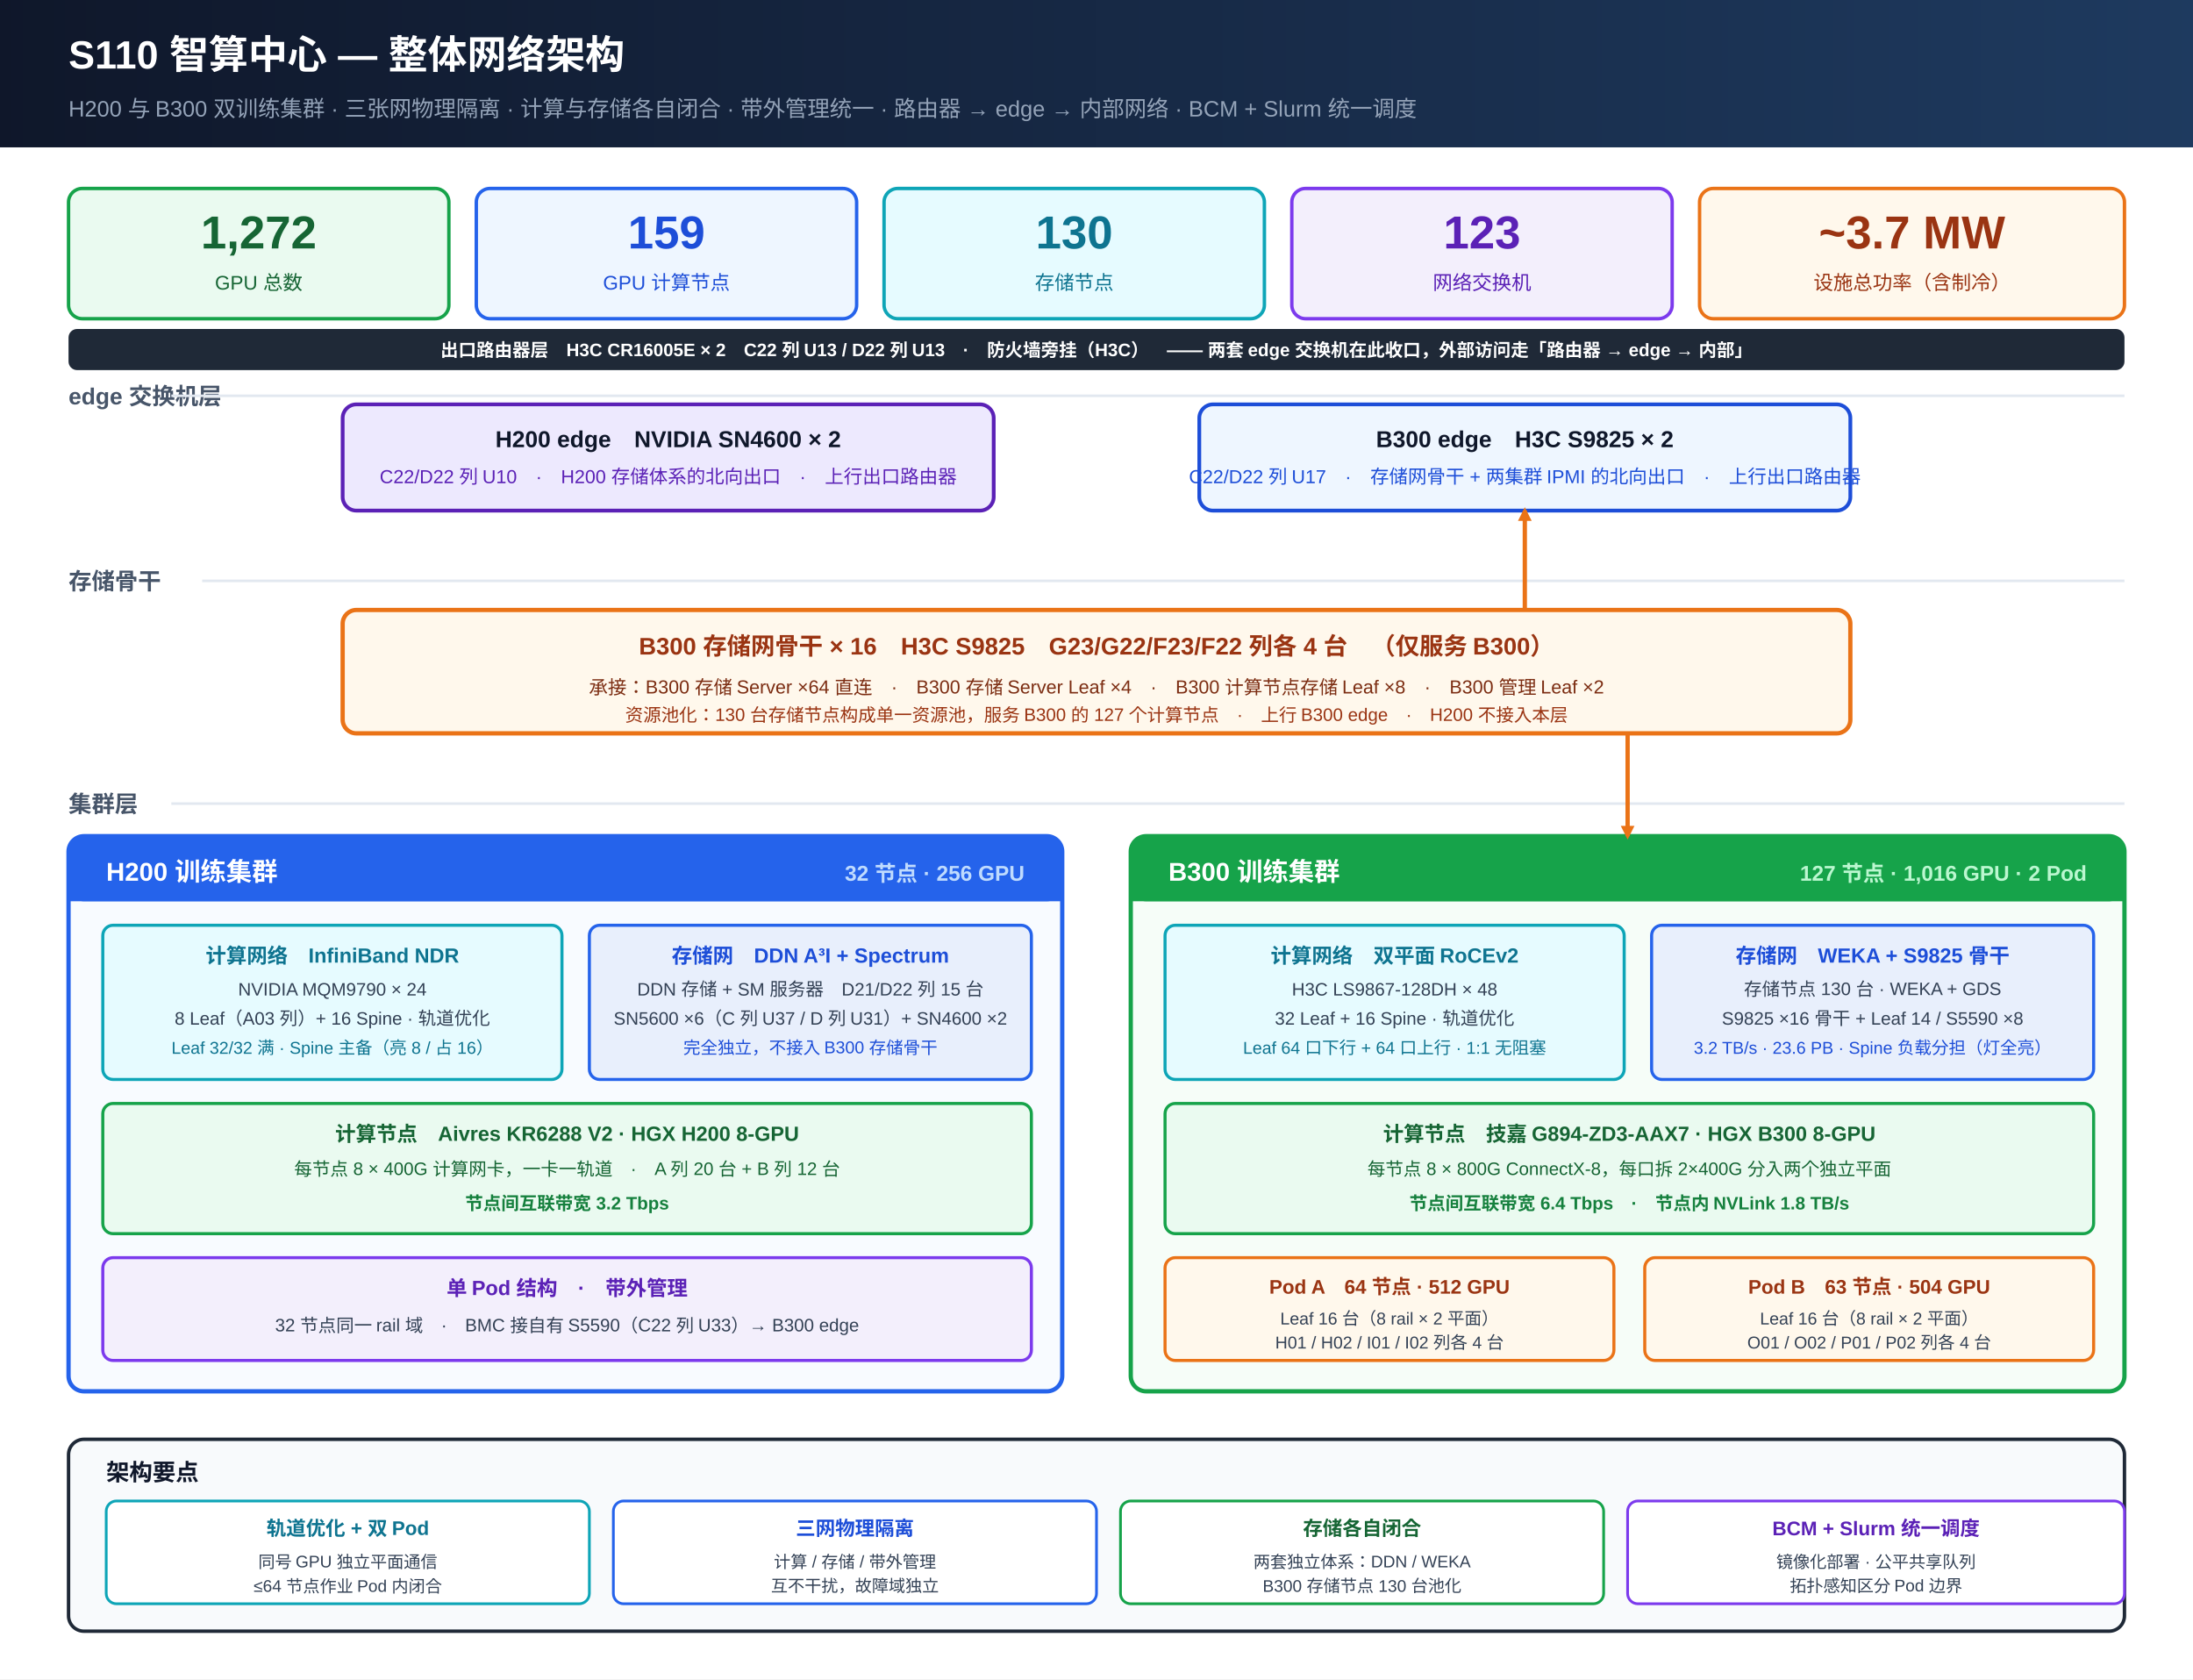
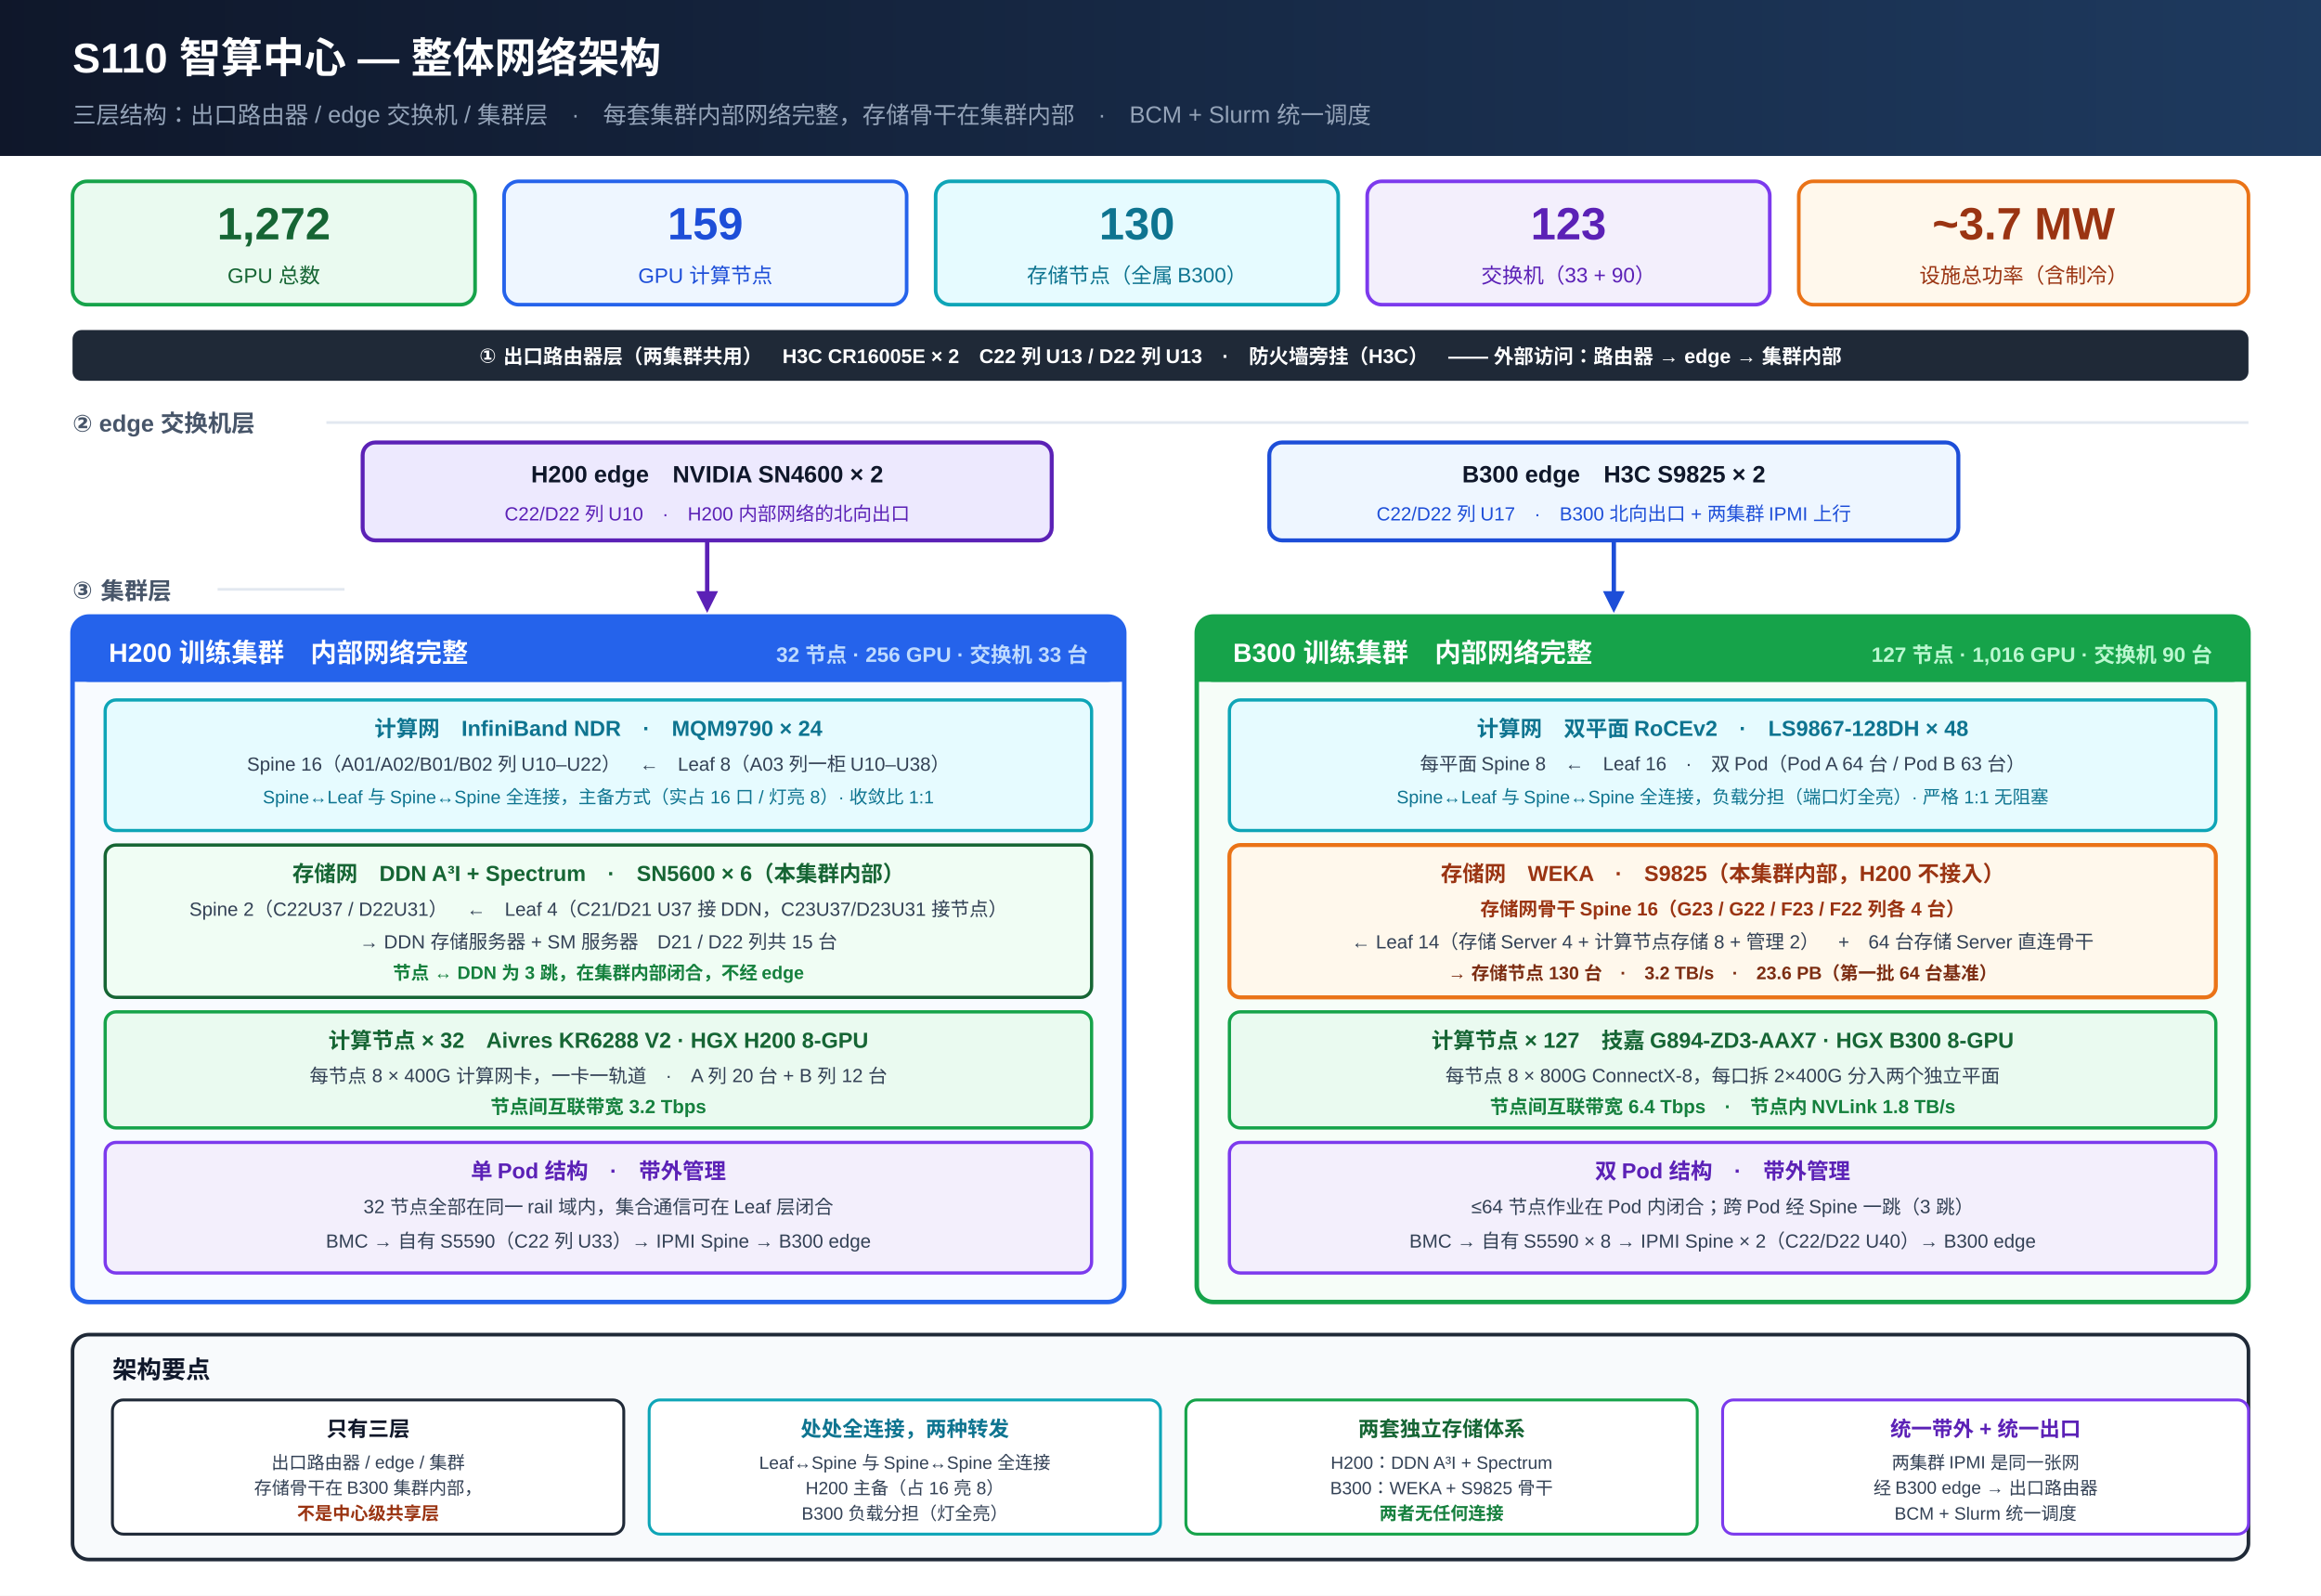
- <svg xmlns="http://www.w3.org/2000/svg" viewBox="0 0 1280 980" font-family="Segoe UI, Arial, sans-serif">
+ <svg xmlns="http://www.w3.org/2000/svg" viewBox="0 0 1280 880" font-family="Segoe UI, Arial, sans-serif">
  <defs>
    <linearGradient id="hdr" x1="0" y1="0" x2="1" y2="0">
      <stop offset="0%" stop-color="#0f172a" />
      <stop offset="100%" stop-color="#1e3a5f" />
    </linearGradient>
  </defs>
-   <rect x="0" y="0" width="1280" height="980" fill="#ffffff" />
+   <rect x="0" y="0" width="1280" height="880" fill="#ffffff" />
  <rect x="0" y="0" width="1280" height="86" fill="url(#hdr)" />
  <text x="40" y="40" font-size="23" font-weight="700" fill="#ffffff">S110 智算中心 — 整体网络架构</text>
-   <text x="40" y="68" font-size="13" fill="#94a3b8">H200 与 B300 双训练集群 · 三张网物理隔离 · 计算与存储各自闭合 · 带外管理统一 · 路由器 → edge → 内部网络 · BCM + Slurm 统一调度</text>
-   <rect x="40" y="110" width="222" height="76" rx="8" fill="#eafaf0" stroke="#16a34a" stroke-width="2" />
-   <text x="151" y="145" font-size="27" font-weight="700" fill="#166534" text-anchor="middle">1,272</text>
-   <text x="151" y="169" font-size="11.5" fill="#166534" text-anchor="middle">GPU 总数</text>
-   <rect x="278" y="110" width="222" height="76" rx="8" fill="#eef6ff" stroke="#2563eb" stroke-width="2" />
-   <text x="389" y="145" font-size="27" font-weight="700" fill="#1d4ed8" text-anchor="middle">159</text>
-   <text x="389" y="169" font-size="11.5" fill="#1d4ed8" text-anchor="middle">GPU 计算节点</text>
-   <rect x="516" y="110" width="222" height="76" rx="8" fill="#e6fbff" stroke="#0ea5b7" stroke-width="2" />
-   <text x="627" y="145" font-size="27" font-weight="700" fill="#0e7490" text-anchor="middle">130</text>
-   <text x="627" y="169" font-size="11.5" fill="#0e7490" text-anchor="middle">存储节点</text>
-   <rect x="754" y="110" width="222" height="76" rx="8" fill="#f3effc" stroke="#7c3aed" stroke-width="2" />
-   <text x="865" y="145" font-size="27" font-weight="700" fill="#5b21b6" text-anchor="middle">123</text>
-   <text x="865" y="169" font-size="11.5" fill="#5b21b6" text-anchor="middle">网络交换机</text>
-   <rect x="992" y="110" width="248" height="76" rx="8" fill="#fff8ec" stroke="#ea7317" stroke-width="2" />
-   <text x="1116" y="145" font-size="27" font-weight="700" fill="#9a3412" text-anchor="middle">~3.7 MW</text>
-   <text x="1116" y="169" font-size="11.5" fill="#9a3412" text-anchor="middle">设施总功率（含制冷）</text>
-   <rect x="40" y="192" width="1200" height="24" rx="5" fill="#1f2937" />
-   <text x="640" y="208" font-size="10.5" font-weight="700" fill="#ffffff" text-anchor="middle">出口路由器层　H3C CR16005E × 2　C22 列 U13 / D22 列 U13　·　防火墙旁挂（H3C）　—— 两套 edge 交换机在此收口，外部访问走「路由器 → edge → 内部」</text>
-   <text x="40" y="236" font-size="13.5" font-weight="700" fill="#475569">edge 交换机层</text>
-   <line x1="100" y1="231" x2="1240" y2="231" stroke="#e2e8f0" stroke-width="1.5" />
-   <rect x="200" y="236" width="380" height="62" rx="8" fill="#ede9fe" stroke="#5b21b6" stroke-width="2.2" />
-   <text x="390" y="261" font-size="13.5" font-weight="700" fill="#0f172a" text-anchor="middle">H200 edge　NVIDIA SN4600 × 2</text>
-   <text x="390" y="282" font-size="11" fill="#5b21b6" text-anchor="middle">C22/D22 列 U10　·　H200 存储体系的北向出口　·　上行出口路由器</text>
-   <rect x="700" y="236" width="380" height="62" rx="8" fill="#eef6ff" stroke="#1d4ed8" stroke-width="2.2" />
-   <text x="890" y="261" font-size="13.5" font-weight="700" fill="#0f172a" text-anchor="middle">B300 edge　H3C S9825 × 2</text>
-   <text x="890" y="282" font-size="11" fill="#1d4ed8" text-anchor="middle">C22/D22 列 U17　·　存储网骨干 + 两集群 IPMI 的北向出口　·　上行出口路由器</text>
-   <text x="40" y="344" font-size="13.5" font-weight="700" fill="#475569">存储骨干</text>
-   <line x1="118" y1="339" x2="1240" y2="339" stroke="#e2e8f0" stroke-width="1.5" />
-   <rect x="200" y="356" width="880" height="72" rx="8" fill="#fff8ec" stroke="#ea7317" stroke-width="2.5" />
-   <text x="640" y="382" font-size="14" font-weight="700" fill="#9a3412" text-anchor="middle">B300 存储网骨干 × 16　H3C S9825　G23/G22/F23/F22 列各 4 台　（仅服务 B300）</text>
-   <text x="640" y="405" font-size="11" fill="#7c2d12" text-anchor="middle">承接：B300 存储 Server ×64 直连　·　B300 存储 Server Leaf ×4　·　B300 计算节点存储 Leaf ×8　·　B300 管理 Leaf ×2</text>
-   <text x="640" y="421" font-size="10.5" fill="#9a3412" text-anchor="middle">资源池化：130 台存储节点构成单一资源池，服务 B300 的 127 个计算节点　·　上行 B300 edge　·　H200 不接入本层</text>
-   <line x1="890" y1="298" x2="890" y2="356" stroke="#ea7317" stroke-width="2.5" />
-   <path d="M 886 304 L 890 296 L 894 304 Z" fill="#ea7317" />
-   <text x="40" y="474" font-size="13.5" font-weight="700" fill="#475569">集群层</text>
-   <line x1="100" y1="469" x2="1240" y2="469" stroke="#e2e8f0" stroke-width="1.5" />
-   <rect x="40" y="488" width="580" height="324" rx="9" fill="#f8fbff" stroke="#2563eb" stroke-width="2.5" />
-   <rect x="40" y="488" width="580" height="38" rx="9" fill="#2563eb" />
-   <rect x="40" y="516" width="580" height="10" fill="#2563eb" />
-   <text x="62" y="514" font-size="15" font-weight="700" fill="#ffffff">H200 训练集群</text>
-   <text x="598" y="514" font-size="12.5" font-weight="700" fill="#bfdbfe" text-anchor="end">32 节点 · 256 GPU</text>
-   <rect x="60" y="540" width="268" height="90" rx="6" fill="#e6fbff" stroke="#0ea5b7" stroke-width="1.8" />
-   <text x="194" y="562" font-size="12" font-weight="700" fill="#0e7490" text-anchor="middle">计算网络　InfiniBand NDR</text>
-   <text x="194" y="581" font-size="10.5" fill="#334155" text-anchor="middle">NVIDIA MQM9790 × 24</text>
-   <text x="194" y="598" font-size="10.5" fill="#334155" text-anchor="middle">8 Leaf（A03 列）+ 16 Spine · 轨道优化</text>
-   <text x="194" y="615" font-size="10" fill="#0e7490" text-anchor="middle">Leaf 32/32 满 · Spine 主备（亮 8 / 占 16）</text>
-   <rect x="344" y="540" width="258" height="90" rx="6" fill="#e8effc" stroke="#2563eb" stroke-width="1.8" />
-   <text x="473" y="562" font-size="12" font-weight="700" fill="#1d4ed8" text-anchor="middle">存储网　DDN A³I + Spectrum</text>
-   <text x="473" y="581" font-size="10.5" fill="#334155" text-anchor="middle">DDN 存储 + SM 服务器　D21/D22 列 15 台</text>
-   <text x="473" y="598" font-size="10.5" fill="#334155" text-anchor="middle">SN5600 ×6（C 列 U37 / D 列 U31）+ SN4600 ×2</text>
-   <text x="473" y="615" font-size="10" fill="#1d4ed8" text-anchor="middle">完全独立，不接入 B300 存储骨干</text>
-   <rect x="60" y="644" width="542" height="76" rx="6" fill="#eafaf0" stroke="#16a34a" stroke-width="1.8" />
-   <text x="331" y="666" font-size="12" font-weight="700" fill="#166534" text-anchor="middle">计算节点　Aivres KR6288 V2 · HGX H200 8-GPU</text>
-   <text x="331" y="686" font-size="10.5" fill="#166534" text-anchor="middle">每节点 8 × 400G 计算网卡，一卡一轨道　·　A 列 20 台 + B 列 12 台</text>
-   <text x="331" y="706" font-size="10.5" font-weight="600" fill="#15803d" text-anchor="middle">节点间互联带宽 3.2 Tbps</text>
-   <rect x="60" y="734" width="542" height="60" rx="6" fill="#f3effc" stroke="#7c3aed" stroke-width="1.8" />
-   <text x="331" y="756" font-size="12" font-weight="700" fill="#5b21b6" text-anchor="middle">单 Pod 结构　·　带外管理</text>
-   <text x="331" y="777" font-size="10.5" fill="#334155" text-anchor="middle">32 节点同一 rail 域　·　BMC 接自有 S5590（C22 列 U33）→ B300 edge</text>
-   <rect x="660" y="488" width="580" height="324" rx="9" fill="#f6fdf8" stroke="#16a34a" stroke-width="2.5" />
-   <rect x="660" y="488" width="580" height="38" rx="9" fill="#16a34a" />
-   <rect x="660" y="516" width="580" height="10" fill="#16a34a" />
-   <text x="682" y="514" font-size="15" font-weight="700" fill="#ffffff">B300 训练集群</text>
-   <text x="1218" y="514" font-size="12.5" font-weight="700" fill="#bbf7d0" text-anchor="end">127 节点 · 1,016 GPU · 2 Pod</text>
-   <rect x="680" y="540" width="268" height="90" rx="6" fill="#e6fbff" stroke="#0ea5b7" stroke-width="1.8" />
-   <text x="814" y="562" font-size="12" font-weight="700" fill="#0e7490" text-anchor="middle">计算网络　双平面 RoCEv2</text>
-   <text x="814" y="581" font-size="10.5" fill="#334155" text-anchor="middle">H3C LS9867-128DH × 48</text>
-   <text x="814" y="598" font-size="10.5" fill="#334155" text-anchor="middle">32 Leaf + 16 Spine · 轨道优化</text>
-   <text x="814" y="615" font-size="10" fill="#0e7490" text-anchor="middle">Leaf 64 口下行 + 64 口上行 · 1:1 无阻塞</text>
-   <rect x="964" y="540" width="258" height="90" rx="6" fill="#e8effc" stroke="#2563eb" stroke-width="1.8" />
-   <text x="1093" y="562" font-size="12" font-weight="700" fill="#1d4ed8" text-anchor="middle">存储网　WEKA + S9825 骨干</text>
-   <text x="1093" y="581" font-size="10.5" fill="#334155" text-anchor="middle">存储节点 130 台 · WEKA + GDS</text>
-   <text x="1093" y="598" font-size="10.5" fill="#334155" text-anchor="middle">S9825 ×16 骨干 + Leaf 14 / S5590 ×8</text>
-   <text x="1093" y="615" font-size="10" fill="#1d4ed8" text-anchor="middle">3.2 TB/s · 23.6 PB · Spine 负载分担（灯全亮）</text>
-   <rect x="680" y="644" width="542" height="76" rx="6" fill="#eafaf0" stroke="#16a34a" stroke-width="1.8" />
-   <text x="951" y="666" font-size="12" font-weight="700" fill="#166534" text-anchor="middle">计算节点　技嘉 G894-ZD3-AAX7 · HGX B300 8-GPU</text>
-   <text x="951" y="686" font-size="10.5" fill="#166534" text-anchor="middle">每节点 8 × 800G ConnectX-8，每口拆 2×400G 分入两个独立平面</text>
-   <text x="951" y="706" font-size="10.5" font-weight="600" fill="#15803d" text-anchor="middle">节点间互联带宽 6.4 Tbps　·　节点内 NVLink 1.8 TB/s</text>
-   <rect x="680" y="734" width="262" height="60" rx="6" fill="#fff8ec" stroke="#ea7317" stroke-width="1.8" />
-   <text x="811" y="755" font-size="11.5" font-weight="700" fill="#9a3412" text-anchor="middle">Pod A　64 节点 · 512 GPU</text>
-   <text x="811" y="773" font-size="10" fill="#334155" text-anchor="middle">Leaf 16 台（8 rail × 2 平面）</text>
-   <text x="811" y="787" font-size="10" fill="#334155" text-anchor="middle">H01 / H02 / I01 / I02 列各 4 台</text>
-   <rect x="960" y="734" width="262" height="60" rx="6" fill="#fff8ec" stroke="#ea7317" stroke-width="1.8" />
-   <text x="1091" y="755" font-size="11.5" font-weight="700" fill="#9a3412" text-anchor="middle">Pod B　63 节点 · 504 GPU</text>
-   <text x="1091" y="773" font-size="10" fill="#334155" text-anchor="middle">Leaf 16 台（8 rail × 2 平面）</text>
-   <text x="1091" y="787" font-size="10" fill="#334155" text-anchor="middle">O01 / O02 / P01 / P02 列各 4 台</text>
-   <line x1="950" y1="428" x2="950" y2="488" stroke="#ea7317" stroke-width="2.5" />
-   <path d="M 946 482 L 950 490 L 954 482 Z" fill="#ea7317" />
-   <rect x="40" y="840" width="1200" height="112" rx="9" fill="#f8fafc" stroke="#1f2937" stroke-width="2" />
-   <text x="62" y="864" font-size="13.5" font-weight="700" fill="#0f172a">架构要点</text>
-   <rect x="62" y="876" width="282" height="60" rx="6" fill="#ffffff" stroke="#0ea5b7" stroke-width="1.6" />
-   <text x="203" y="896" font-size="11.5" font-weight="700" fill="#0e7490" text-anchor="middle">轨道优化 + 双 Pod</text>
-   <text x="203" y="915" font-size="9.8" fill="#334155" text-anchor="middle">同号 GPU 独立平面通信</text>
-   <text x="203" y="929" font-size="9.8" fill="#334155" text-anchor="middle">≤64 节点作业 Pod 内闭合</text>
-   <rect x="358" y="876" width="282" height="60" rx="6" fill="#ffffff" stroke="#2563eb" stroke-width="1.6" />
-   <text x="499" y="896" font-size="11.5" font-weight="700" fill="#1d4ed8" text-anchor="middle">三网物理隔离</text>
-   <text x="499" y="915" font-size="9.8" fill="#334155" text-anchor="middle">计算 / 存储 / 带外管理</text>
-   <text x="499" y="929" font-size="9.8" fill="#334155" text-anchor="middle">互不干扰，故障域独立</text>
-   <rect x="654" y="876" width="282" height="60" rx="6" fill="#ffffff" stroke="#16a34a" stroke-width="1.6" />
-   <text x="795" y="896" font-size="11.5" font-weight="700" fill="#166534" text-anchor="middle">存储各自闭合</text>
-   <text x="795" y="915" font-size="9.8" fill="#334155" text-anchor="middle">两套独立体系：DDN / WEKA</text>
-   <text x="795" y="929" font-size="9.8" fill="#334155" text-anchor="middle">B300 存储节点 130 台池化</text>
-   <rect x="950" y="876" width="290" height="60" rx="6" fill="#ffffff" stroke="#7c3aed" stroke-width="1.6" />
-   <text x="1095" y="896" font-size="11.5" font-weight="700" fill="#5b21b6" text-anchor="middle">BCM + Slurm 统一调度</text>
-   <text x="1095" y="915" font-size="9.8" fill="#334155" text-anchor="middle">镜像化部署 · 公平共享队列</text>
-   <text x="1095" y="929" font-size="9.8" fill="#334155" text-anchor="middle">拓扑感知区分 Pod 边界</text>
+   <text x="40" y="68" font-size="13" fill="#94a3b8">三层结构：出口路由器 / edge 交换机 / 集群层　·　每套集群内部网络完整，存储骨干在集群内部　·　BCM + Slurm 统一调度</text>
+   <rect x="40" y="100" width="222" height="68" rx="8" fill="#eafaf0" stroke="#16a34a" stroke-width="2" />
+   <text x="151" y="132" font-size="25" font-weight="700" fill="#166534" text-anchor="middle">1,272</text>
+   <text x="151" y="156" font-size="11.5" fill="#166534" text-anchor="middle">GPU 总数</text>
+   <rect x="278" y="100" width="222" height="68" rx="8" fill="#eef6ff" stroke="#2563eb" stroke-width="2" />
+   <text x="389" y="132" font-size="25" font-weight="700" fill="#1d4ed8" text-anchor="middle">159</text>
+   <text x="389" y="156" font-size="11.5" fill="#1d4ed8" text-anchor="middle">GPU 计算节点</text>
+   <rect x="516" y="100" width="222" height="68" rx="8" fill="#e6fbff" stroke="#0ea5b7" stroke-width="2" />
+   <text x="627" y="132" font-size="25" font-weight="700" fill="#0e7490" text-anchor="middle">130</text>
+   <text x="627" y="156" font-size="11.5" fill="#0e7490" text-anchor="middle">存储节点（全属 B300）</text>
+   <rect x="754" y="100" width="222" height="68" rx="8" fill="#f3effc" stroke="#7c3aed" stroke-width="2" />
+   <text x="865" y="132" font-size="25" font-weight="700" fill="#5b21b6" text-anchor="middle">123</text>
+   <text x="865" y="156" font-size="11.5" fill="#5b21b6" text-anchor="middle">交换机（33 + 90）</text>
+   <rect x="992" y="100" width="248" height="68" rx="8" fill="#fff8ec" stroke="#ea7317" stroke-width="2" />
+   <text x="1116" y="132" font-size="25" font-weight="700" fill="#9a3412" text-anchor="middle">~3.7 MW</text>
+   <text x="1116" y="156" font-size="11.5" fill="#9a3412" text-anchor="middle">设施总功率（含制冷）</text>
+   <rect x="40" y="182" width="1200" height="28" rx="5" fill="#1f2937" />
+   <text x="640" y="200" font-size="11" font-weight="700" fill="#ffffff" text-anchor="middle">① 出口路由器层（两集群共用）　H3C CR16005E × 2　C22 列 U13 / D22 列 U13　·　防火墙旁挂（H3C）　—— 外部访问：路由器 → edge → 集群内部</text>
+   <text x="40" y="238" font-size="13" font-weight="700" fill="#475569">② edge 交换机层</text>
+   <line x1="180" y1="233" x2="1240" y2="233" stroke="#e2e8f0" stroke-width="1.5" />
+   <rect x="200" y="244" width="380" height="54" rx="7" fill="#ede9fe" stroke="#5b21b6" stroke-width="2.2" />
+   <text x="390" y="266" font-size="13" font-weight="700" fill="#0f172a" text-anchor="middle">H200 edge　NVIDIA SN4600 × 2</text>
+   <text x="390" y="287" font-size="10.5" fill="#5b21b6" text-anchor="middle">C22/D22 列 U10　·　H200 内部网络的北向出口</text>
+   <rect x="700" y="244" width="380" height="54" rx="7" fill="#eef6ff" stroke="#1d4ed8" stroke-width="2.2" />
+   <text x="890" y="266" font-size="13" font-weight="700" fill="#0f172a" text-anchor="middle">B300 edge　H3C S9825 × 2</text>
+   <text x="890" y="287" font-size="10.5" fill="#1d4ed8" text-anchor="middle">C22/D22 列 U17　·　B300 北向出口 + 两集群 IPMI 上行</text>
+   <line x1="390" y1="298" x2="390" y2="334" stroke="#5b21b6" stroke-width="2.4" />
+   <path d="M 384 326 L 390 338 L 396 326 Z" fill="#5b21b6" />
+   <line x1="890" y1="298" x2="890" y2="334" stroke="#1d4ed8" stroke-width="2.4" />
+   <path d="M 884 326 L 890 338 L 896 326 Z" fill="#1d4ed8" />
+   <text x="40" y="330" font-size="13" font-weight="700" fill="#475569">③ 集群层</text>
+   <line x1="120" y1="325" x2="190" y2="325" stroke="#e2e8f0" stroke-width="1.5" />
+   <rect x="40" y="340" width="580" height="378" rx="9" fill="#f8fbff" stroke="#2563eb" stroke-width="2.5" />
+   <rect x="40" y="340" width="580" height="36" rx="9" fill="#2563eb" />
+   <rect x="40" y="366" width="580" height="10" fill="#2563eb" />
+   <text x="60" y="365" font-size="14.5" font-weight="700" fill="#ffffff">H200 训练集群　内部网络完整</text>
+   <text x="600" y="365" font-size="11.5" font-weight="700" fill="#bfdbfe" text-anchor="end">32 节点 · 256 GPU · 交换机 33 台</text>
+   <rect x="58" y="386" width="544" height="72" rx="6" fill="#e6fbff" stroke="#0ea5b7" stroke-width="1.8" />
+   <text x="330" y="406" font-size="12" font-weight="700" fill="#0e7490" text-anchor="middle">计算网　InfiniBand NDR　·　MQM9790 × 24</text>
+   <text x="330" y="425" font-size="10.5" fill="#334155" text-anchor="middle">Spine 16（A01/A02/B01/B02 列 U10–U22）　←　Leaf 8（A03 列一柜 U10–U38）</text>
+   <text x="330" y="443" font-size="10" fill="#0e7490" text-anchor="middle">Spine↔Leaf 与 Spine↔Spine 全连接，主备方式（实占 16 口 / 灯亮 8）· 收敛比 1:1</text>
+   <rect x="58" y="466" width="544" height="84" rx="6" fill="#f0fdf4" stroke="#166534" stroke-width="1.8" />
+   <text x="330" y="486" font-size="12" font-weight="700" fill="#166534" text-anchor="middle">存储网　DDN A³I + Spectrum　·　SN5600 × 6（本集群内部）</text>
+   <text x="330" y="505" font-size="10.5" fill="#334155" text-anchor="middle">Spine 2（C22U37 / D22U31）　←　Leaf 4（C21/D21 U37 接 DDN，C23U37/D23U31 接节点）</text>
+   <text x="330" y="523" font-size="10.5" fill="#334155" text-anchor="middle">→ DDN 存储服务器 + SM 服务器　D21 / D22 列共 15 台</text>
+   <text x="330" y="540" font-size="10" font-weight="600" fill="#15803d" text-anchor="middle">节点 ↔ DDN 为 3 跳，在集群内部闭合，不经 edge</text>
+   <rect x="58" y="558" width="544" height="64" rx="6" fill="#eafaf0" stroke="#16a34a" stroke-width="1.8" />
+   <text x="330" y="578" font-size="12" font-weight="700" fill="#166534" text-anchor="middle">计算节点 × 32　Aivres KR6288 V2 · HGX H200 8-GPU</text>
+   <text x="330" y="597" font-size="10.5" fill="#334155" text-anchor="middle">每节点 8 × 400G 计算网卡，一卡一轨道　·　A 列 20 台 + B 列 12 台</text>
+   <text x="330" y="614" font-size="10.5" font-weight="600" fill="#15803d" text-anchor="middle">节点间互联带宽 3.2 Tbps</text>
+   <rect x="58" y="630" width="544" height="72" rx="6" fill="#f3effc" stroke="#7c3aed" stroke-width="1.8" />
+   <text x="330" y="650" font-size="12" font-weight="700" fill="#5b21b6" text-anchor="middle">单 Pod 结构　·　带外管理</text>
+   <text x="330" y="669" font-size="10.5" fill="#334155" text-anchor="middle">32 节点全部在同一 rail 域内，集合通信可在 Leaf 层闭合</text>
+   <text x="330" y="688" font-size="10.5" fill="#334155" text-anchor="middle">BMC → 自有 S5590（C22 列 U33）→ IPMI Spine → B300 edge</text>
+   <rect x="660" y="340" width="580" height="378" rx="9" fill="#f6fdf8" stroke="#16a34a" stroke-width="2.5" />
+   <rect x="660" y="340" width="580" height="36" rx="9" fill="#16a34a" />
+   <rect x="660" y="366" width="580" height="10" fill="#16a34a" />
+   <text x="680" y="365" font-size="14.5" font-weight="700" fill="#ffffff">B300 训练集群　内部网络完整</text>
+   <text x="1220" y="365" font-size="11.5" font-weight="700" fill="#bbf7d0" text-anchor="end">127 节点 · 1,016 GPU · 交换机 90 台</text>
+   <rect x="678" y="386" width="544" height="72" rx="6" fill="#e6fbff" stroke="#0ea5b7" stroke-width="1.8" />
+   <text x="950" y="406" font-size="12" font-weight="700" fill="#0e7490" text-anchor="middle">计算网　双平面 RoCEv2　·　LS9867-128DH × 48</text>
+   <text x="950" y="425" font-size="10.5" fill="#334155" text-anchor="middle">每平面 Spine 8　←　Leaf 16　·　双 Pod（Pod A 64 台 / Pod B 63 台）</text>
+   <text x="950" y="443" font-size="10" fill="#0e7490" text-anchor="middle">Spine↔Leaf 与 Spine↔Spine 全连接，负载分担（端口灯全亮）· 严格 1:1 无阻塞</text>
+   <rect x="678" y="466" width="544" height="84" rx="6" fill="#fff8ec" stroke="#ea7317" stroke-width="2.2" />
+   <text x="950" y="486" font-size="12" font-weight="700" fill="#9a3412" text-anchor="middle">存储网　WEKA　·　S9825（本集群内部，H200 不接入）</text>
+   <text x="950" y="505" font-size="10.5" font-weight="600" fill="#9a3412" text-anchor="middle">存储网骨干 Spine 16（G23 / G22 / F23 / F22 列各 4 台）</text>
+   <text x="950" y="523" font-size="10.5" fill="#334155" text-anchor="middle">← Leaf 14（存储 Server 4 + 计算节点存储 8 + 管理 2）　+　64 台存储 Server 直连骨干</text>
+   <text x="950" y="540" font-size="10" font-weight="600" fill="#7c2d12" text-anchor="middle">→ 存储节点 130 台　·　3.2 TB/s　·　23.6 PB（第一批 64 台基准）</text>
+   <rect x="678" y="558" width="544" height="64" rx="6" fill="#eafaf0" stroke="#16a34a" stroke-width="1.8" />
+   <text x="950" y="578" font-size="12" font-weight="700" fill="#166534" text-anchor="middle">计算节点 × 127　技嘉 G894-ZD3-AAX7 · HGX B300 8-GPU</text>
+   <text x="950" y="597" font-size="10.5" fill="#334155" text-anchor="middle">每节点 8 × 800G ConnectX-8，每口拆 2×400G 分入两个独立平面</text>
+   <text x="950" y="614" font-size="10.5" font-weight="600" fill="#15803d" text-anchor="middle">节点间互联带宽 6.4 Tbps　·　节点内 NVLink 1.8 TB/s</text>
+   <rect x="678" y="630" width="544" height="72" rx="6" fill="#f3effc" stroke="#7c3aed" stroke-width="1.8" />
+   <text x="950" y="650" font-size="12" font-weight="700" fill="#5b21b6" text-anchor="middle">双 Pod 结构　·　带外管理</text>
+   <text x="950" y="669" font-size="10.5" fill="#334155" text-anchor="middle">≤64 节点作业在 Pod 内闭合；跨 Pod 经 Spine 一跳（3 跳）</text>
+   <text x="950" y="688" font-size="10.5" fill="#334155" text-anchor="middle">BMC → 自有 S5590 × 8 → IPMI Spine × 2（C22/D22 U40）→ B300 edge</text>
+   <rect x="40" y="736" width="1200" height="124" rx="9" fill="#f8fafc" stroke="#1f2937" stroke-width="2" />
+   <text x="62" y="760" font-size="13.5" font-weight="700" fill="#0f172a">架构要点</text>
+   <rect x="62" y="772" width="282" height="74" rx="6" fill="#ffffff" stroke="#1f2937" stroke-width="1.6" />
+   <text x="203" y="792" font-size="11.5" font-weight="700" fill="#0f172a" text-anchor="middle">只有三层</text>
+   <text x="203" y="810" font-size="9.8" fill="#334155" text-anchor="middle">出口路由器 / edge / 集群</text>
+   <text x="203" y="824" font-size="9.8" fill="#334155" text-anchor="middle">存储骨干在 B300 集群内部，</text>
+   <text x="203" y="838" font-size="9.8" font-weight="600" fill="#9a3412" text-anchor="middle">不是中心级共享层</text>
+   <rect x="358" y="772" width="282" height="74" rx="6" fill="#ffffff" stroke="#0ea5b7" stroke-width="1.6" />
+   <text x="499" y="792" font-size="11.5" font-weight="700" fill="#0e7490" text-anchor="middle">处处全连接，两种转发</text>
+   <text x="499" y="810" font-size="9.8" fill="#334155" text-anchor="middle">Leaf↔Spine 与 Spine↔Spine 全连接</text>
+   <text x="499" y="824" font-size="9.8" fill="#334155" text-anchor="middle">H200 主备（占 16 亮 8）</text>
+   <text x="499" y="838" font-size="9.8" fill="#334155" text-anchor="middle">B300 负载分担（灯全亮）</text>
+   <rect x="654" y="772" width="282" height="74" rx="6" fill="#ffffff" stroke="#16a34a" stroke-width="1.6" />
+   <text x="795" y="792" font-size="11.5" font-weight="700" fill="#166534" text-anchor="middle">两套独立存储体系</text>
+   <text x="795" y="810" font-size="9.8" fill="#334155" text-anchor="middle">H200：DDN A³I + Spectrum</text>
+   <text x="795" y="824" font-size="9.8" fill="#334155" text-anchor="middle">B300：WEKA + S9825 骨干</text>
+   <text x="795" y="838" font-size="9.8" font-weight="600" fill="#15803d" text-anchor="middle">两者无任何连接</text>
+   <rect x="950" y="772" width="290" height="74" rx="6" fill="#ffffff" stroke="#7c3aed" stroke-width="1.6" />
+   <text x="1095" y="792" font-size="11.5" font-weight="700" fill="#5b21b6" text-anchor="middle">统一带外 + 统一出口</text>
+   <text x="1095" y="810" font-size="9.8" fill="#334155" text-anchor="middle">两集群 IPMI 是同一张网</text>
+   <text x="1095" y="824" font-size="9.8" fill="#334155" text-anchor="middle">经 B300 edge → 出口路由器</text>
+   <text x="1095" y="838" font-size="9.8" fill="#334155" text-anchor="middle">BCM + Slurm 统一调度</text>
</svg>
